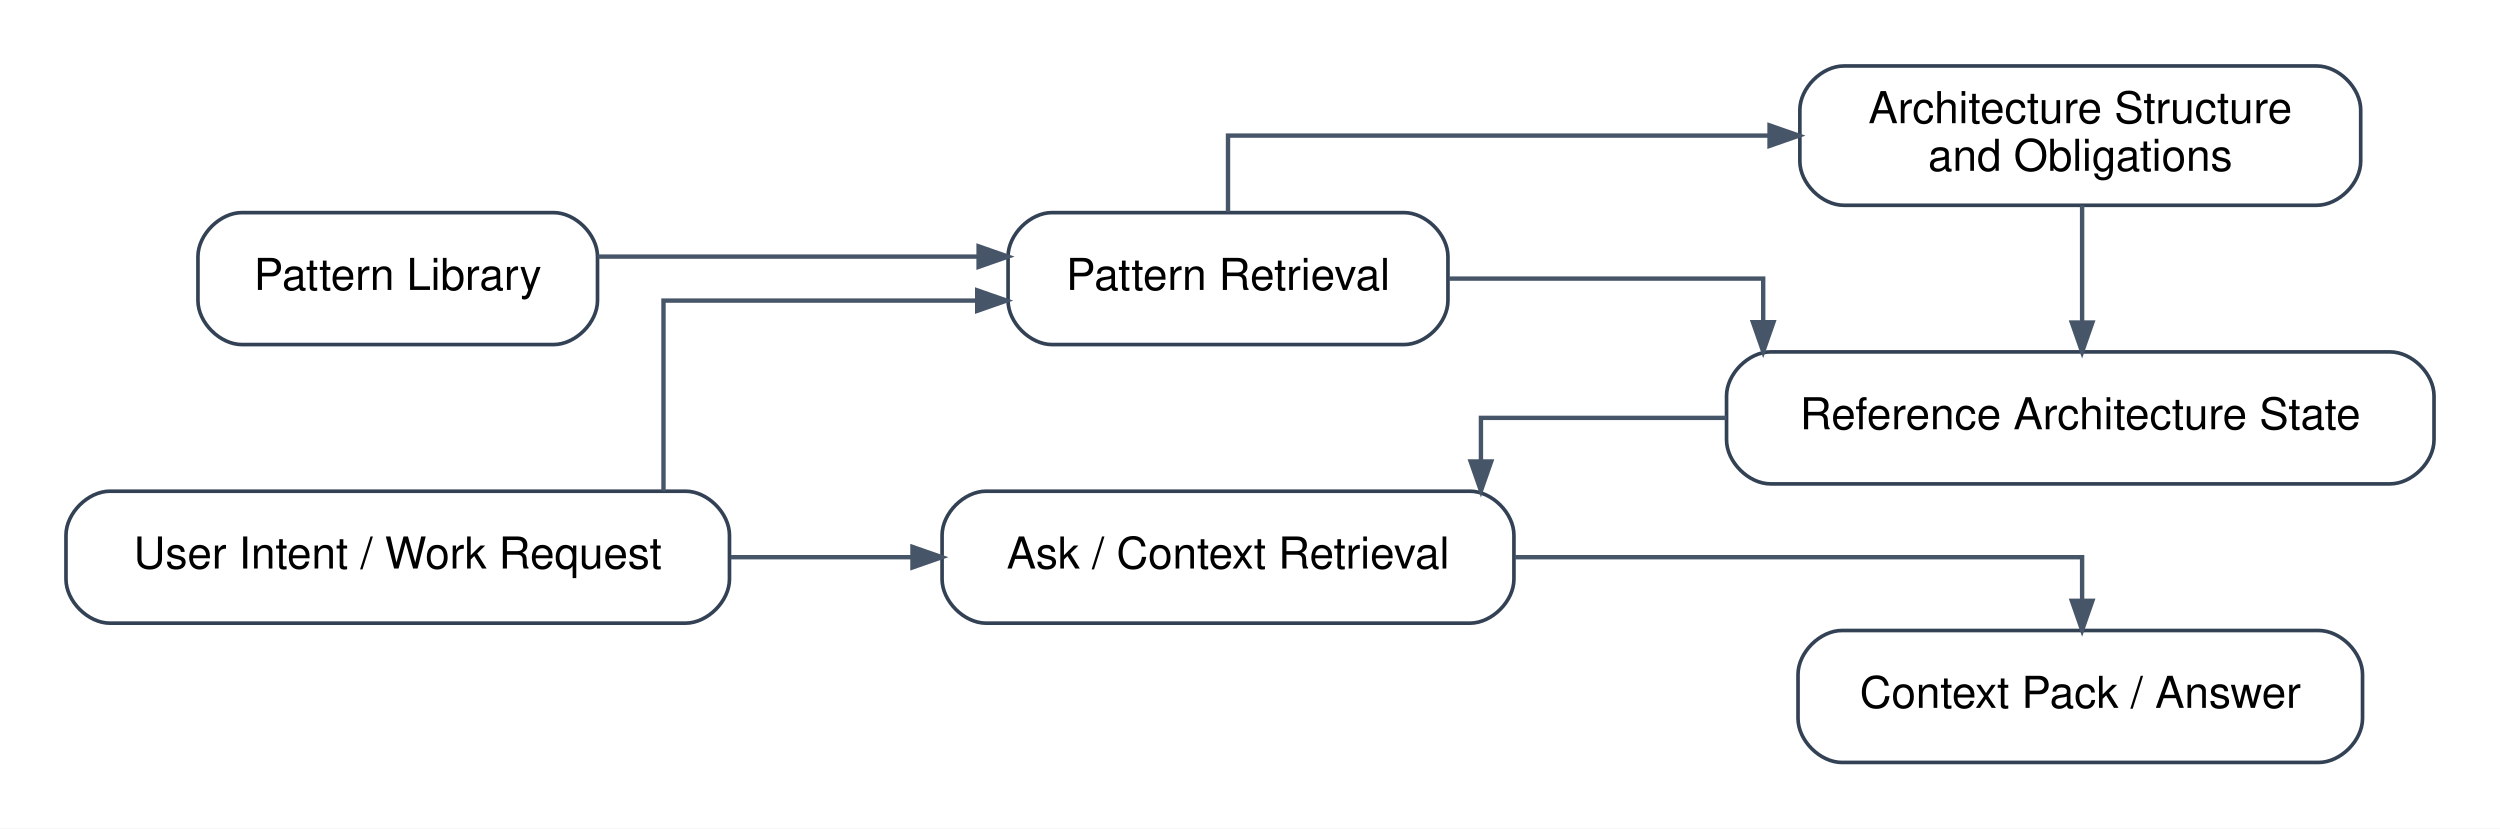
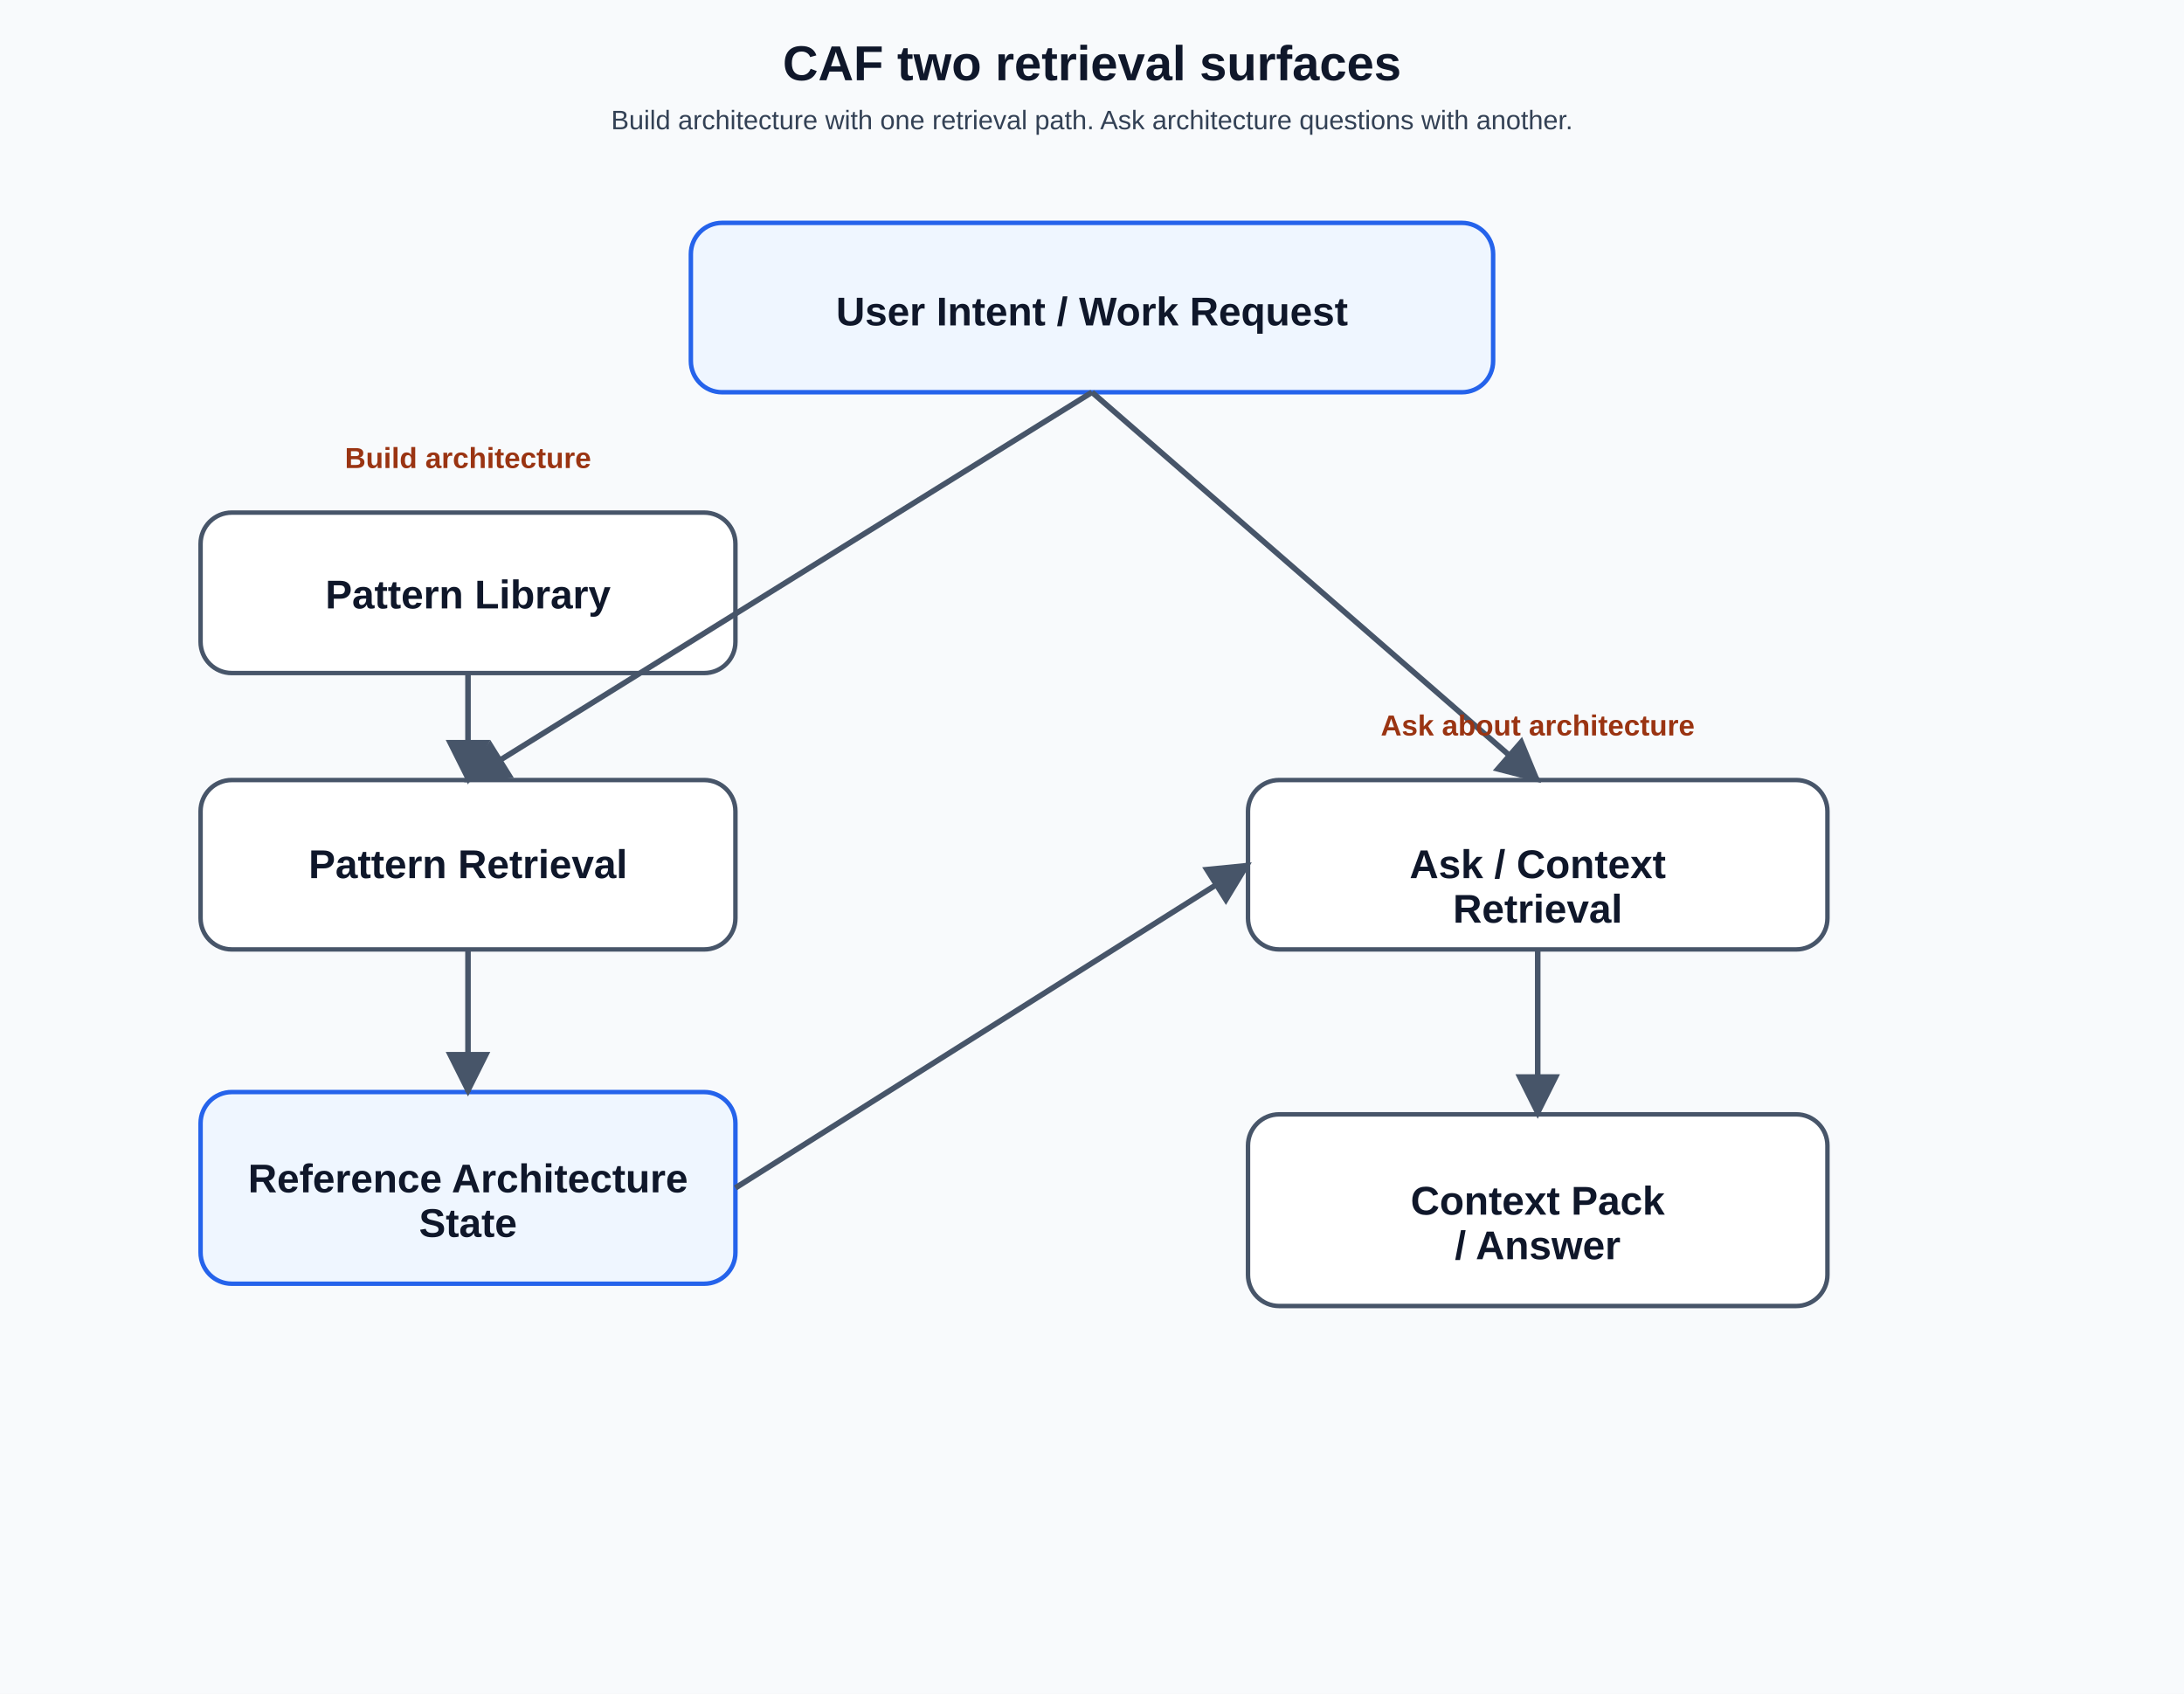
- <svg xmlns="http://www.w3.org/2000/svg" width="682pt" height="226pt" viewBox="0.00 0.00 682.00 226.00">
-   <g id="graph0" class="graph" transform="scale(1 1) rotate(0) translate(18 208)">
-     <polygon fill="white" stroke="transparent" points="-18,18 -18,-208 664,-208 664,18 -18,18" />
-     <g id="node1" class="node">
-       <path fill="none" stroke="#334155" d="M169,-74C169,-74 12,-74 12,-74 6,-74 0,-68 0,-62 0,-62 0,-50 0,-50 0,-44 6,-38 12,-38 12,-38 169,-38 169,-38 175,-38 181,-44 181,-50 181,-50 181,-62 181,-62 181,-68 175,-74 169,-74" />
-       <text text-anchor="middle" x="90.5" y="-52.9" font-family="Helvetica,sans-Serif" font-size="12.00">User Intent / Work Request</text>
-     </g>
-     <g id="node2" class="node">
-       <path fill="none" stroke="#334155" d="M365,-150C365,-150 269,-150 269,-150 263,-150 257,-144 257,-138 257,-138 257,-126 257,-126 257,-120 263,-114 269,-114 269,-114 365,-114 365,-114 371,-114 377,-120 377,-126 377,-126 377,-138 377,-138 377,-144 371,-150 365,-150" />
-       <text text-anchor="middle" x="317" y="-128.9" font-family="Helvetica,sans-Serif" font-size="12.00">Pattern Retrieval</text>
-     </g>
-     <g id="edge1" class="edge">
-       <path fill="none" stroke="#475569" stroke-width="1.2" d="M163,-74.03C163,-94.77 163,-126 163,-126 163,-126 248.58,-126 248.58,-126" />
-       <polygon fill="#475569" stroke="#475569" stroke-width="1.2" points="248.58,-128.8 256.58,-126 248.58,-123.2 248.58,-128.8" />
-     </g>
-     <g id="node3" class="node">
-       <path fill="none" stroke="#334155" d="M383,-74C383,-74 251,-74 251,-74 245,-74 239,-68 239,-62 239,-62 239,-50 239,-50 239,-44 245,-38 251,-38 251,-38 383,-38 383,-38 389,-38 395,-44 395,-50 395,-50 395,-62 395,-62 395,-68 389,-74 383,-74" />
-       <text text-anchor="middle" x="317" y="-52.9" font-family="Helvetica,sans-Serif" font-size="12.00">Ask / Context Retrieval</text>
-     </g>
-     <g id="edge2" class="edge">
-       <path fill="none" stroke="#475569" stroke-width="1.2" d="M181.32,-56C181.32,-56 230.92,-56 230.92,-56" />
-       <polygon fill="#475569" stroke="#475569" stroke-width="1.2" points="230.92,-58.8 238.92,-56 230.92,-53.2 230.92,-58.8" />
-     </g>
-     <g id="node5" class="node">
-       <path fill="none" stroke="#334155" d="M634,-112C634,-112 465,-112 465,-112 459,-112 453,-106 453,-100 453,-100 453,-88 453,-88 453,-82 459,-76 465,-76 465,-76 634,-76 634,-76 640,-76 646,-82 646,-88 646,-88 646,-100 646,-100 646,-106 640,-112 634,-112" />
-       <text text-anchor="middle" x="549.5" y="-90.9" font-family="Helvetica,sans-Serif" font-size="12.00">Reference Architecture State</text>
-     </g>
-     <g id="edge4" class="edge">
-       <path fill="none" stroke="#475569" stroke-width="1.2" d="M377.23,-132C417.44,-132 463,-132 463,-132 463,-132 463,-120.11 463,-120.11" />
-       <polygon fill="#475569" stroke="#475569" stroke-width="1.2" points="465.8,-120.11 463,-112.11 460.2,-120.11 465.8,-120.11" />
-     </g>
-     <g id="node6" class="node">
-       <path fill="none" stroke="#334155" d="M614,-190C614,-190 485,-190 485,-190 479,-190 473,-184 473,-178 473,-178 473,-164 473,-164 473,-158 479,-152 485,-152 485,-152 614,-152 614,-152 620,-152 626,-158 626,-164 626,-164 626,-178 626,-178 626,-184 620,-190 614,-190" />
-       <text text-anchor="middle" x="549.5" y="-174.4" font-family="Helvetica,sans-Serif" font-size="12.00">Architecture Structure</text>
-       <text text-anchor="middle" x="549.5" y="-161.4" font-family="Helvetica,sans-Serif" font-size="12.00">and Obligations</text>
-     </g>
-     <g id="edge5" class="edge">
-       <path fill="none" stroke="#475569" stroke-width="1.2" d="M317,-150.13C317,-160.31 317,-171 317,-171 317,-171 464.73,-171 464.73,-171" />
-       <polygon fill="#475569" stroke="#475569" stroke-width="1.2" points="464.73,-173.8 472.73,-171 464.73,-168.2 464.73,-173.8" />
-     </g>
-     <g id="node7" class="node">
-       <path fill="none" stroke="#334155" d="M614.5,-36C614.5,-36 484.5,-36 484.5,-36 478.5,-36 472.5,-30 472.5,-24 472.5,-24 472.5,-12 472.5,-12 472.5,-6 478.5,0 484.5,0 484.5,0 614.5,0 614.5,0 620.5,0 626.5,-6 626.5,-12 626.5,-12 626.5,-24 626.5,-24 626.5,-30 620.5,-36 614.5,-36" />
-       <text text-anchor="middle" x="549.5" y="-14.9" font-family="Helvetica,sans-Serif" font-size="12.00">Context Pack / Answer</text>
-     </g>
-     <g id="edge8" class="edge">
-       <path fill="none" stroke="#475569" stroke-width="1.2" d="M395.23,-56C462.92,-56 550,-56 550,-56 550,-56 550,-44.11 550,-44.11" />
-       <polygon fill="#475569" stroke="#475569" stroke-width="1.2" points="552.8,-44.11 550,-36.11 547.2,-44.11 552.8,-44.11" />
-     </g>
-     <g id="node4" class="node">
-       <path fill="none" stroke="#334155" d="M133,-150C133,-150 48,-150 48,-150 42,-150 36,-144 36,-138 36,-138 36,-126 36,-126 36,-120 42,-114 48,-114 48,-114 133,-114 133,-114 139,-114 145,-120 145,-126 145,-126 145,-138 145,-138 145,-144 139,-150 133,-150" />
-       <text text-anchor="middle" x="90.5" y="-128.9" font-family="Helvetica,sans-Serif" font-size="12.00">Pattern Library</text>
-     </g>
-     <g id="edge3" class="edge">
-       <path fill="none" stroke="#475569" stroke-width="1.2" d="M145.04,-138C145.04,-138 248.96,-138 248.96,-138" />
-       <polygon fill="#475569" stroke="#475569" stroke-width="1.2" points="248.96,-140.8 256.96,-138 248.96,-135.2 248.96,-140.8" />
-     </g>
-     <g id="edge7" class="edge">
-       <path fill="none" stroke="#475569" stroke-width="1.2" d="M452.97,-94C417.57,-94 386,-94 386,-94 386,-94 386,-82.11 386,-82.11" />
-       <polygon fill="#475569" stroke="#475569" stroke-width="1.2" points="388.8,-82.11 386,-74.11 383.2,-82.11 388.8,-82.11" />
-     </g>
-     <g id="edge6" class="edge">
-       <path fill="none" stroke="#475569" stroke-width="1.2" d="M550,-151.97C550,-151.97 550,-120.02 550,-120.02" />
-       <polygon fill="#475569" stroke="#475569" stroke-width="1.2" points="552.8,-120.02 550,-112.02 547.2,-120.02 552.8,-120.02" />
-     </g>
-   </g>
+ <svg xmlns="http://www.w3.org/2000/svg" width="980" height="760" viewBox="0 0 980 760" role="img" aria-label="CAF two retrieval surfaces">
+   <style>
+   .title { font: 700 22px Arial, Helvetica, sans-serif; fill: #0f172a; }
+   .subtitle { font: 400 12px Arial, Helvetica, sans-serif; fill: #334155; }
+   .box { fill: #ffffff; stroke: #475569; stroke-width: 2; rx: 14; ry: 14; }
+   .accent { fill: #eff6ff; stroke: #2563eb; stroke-width: 2; rx: 14; ry: 14; }
+   .side { fill: #fff7ed; stroke: #c2410c; stroke-width: 2; rx: 12; ry: 12; }
+   .ok { fill: #ecfdf5; stroke: #15803d; stroke-width: 2; rx: 14; ry: 14; }
+   .warn { fill: #fff1f2; stroke: #be123c; stroke-width: 2; rx: 14; ry: 14; }
+   .label { font: 700 18px Arial, Helvetica, sans-serif; fill: #0f172a; }
+   .small { font: 400 12px Arial, Helvetica, sans-serif; fill: #334155; }
+   .arrow { stroke: #475569; stroke-width: 2.5; fill: none; marker-end: url(#arrow); }
+   .dashed { stroke-dasharray: 7 6; }
+   .note { font: 700 13px Arial, Helvetica, sans-serif; fill: #9a3412; }
+ </style>
+   <defs>
+     <marker id="arrow" viewBox="0 0 10 10" refX="9" refY="5" markerWidth="8" markerHeight="8" orient="auto-start-reverse">
+       <path d="M 0 0 L 10 5 L 0 10 z" fill="#475569" />
+     </marker>
+   </defs>
+   <rect width="100%" height="100%" fill="#f8fafc" />
+   <text x="490" y="36" class="title" text-anchor="middle">CAF two retrieval surfaces</text>
+   <text x="490" y="58" class="subtitle" text-anchor="middle">Build architecture with one retrieval path. Ask architecture questions with another.</text>
+   <rect x="310" y="100" width="360" height="76" class="accent" />
+   <text x="490" y="146" class="label" text-anchor="middle">User Intent / Work Request</text>
+   <rect x="90" y="230" width="240" height="72" class="box" />
+   <text x="210" y="273" class="label" text-anchor="middle">Pattern Library</text>
+   <rect x="90" y="350" width="240" height="76" class="box" />
+   <text x="210" y="394" class="label" text-anchor="middle">Pattern Retrieval</text>
+   <rect x="90" y="490" width="240" height="86" class="accent" />
+   <text x="210" y="535" class="label" text-anchor="middle">Reference Architecture<tspan x="210" dy="20">State</tspan>
+   </text>
+   <rect x="560" y="350" width="260" height="76" class="box" />
+   <text x="690" y="394" class="label" text-anchor="middle">Ask / Context<tspan x="690" dy="20">Retrieval</tspan>
+   </text>
+   <rect x="560" y="500" width="260" height="86" class="box" />
+   <text x="690" y="545" class="label" text-anchor="middle">Context Pack<tspan x="690" dy="20">/ Answer</tspan>
+   </text>
+   <line x1="490" y1="176" x2="210" y2="350" class="arrow" />
+   <line x1="490" y1="176" x2="690" y2="350" class="arrow" />
+   <line x1="210" y1="302" x2="210" y2="350" class="arrow" />
+   <line x1="210" y1="426" x2="210" y2="490" class="arrow" />
+   <line x1="330" y1="533" x2="560" y2="388" class="arrow" />
+   <line x1="690" y1="426" x2="690" y2="500" class="arrow" />
+   <text x="210" y="210" class="note" text-anchor="middle">Build architecture</text>
+   <text x="690" y="330" class="note" text-anchor="middle">Ask about architecture</text>
</svg>
